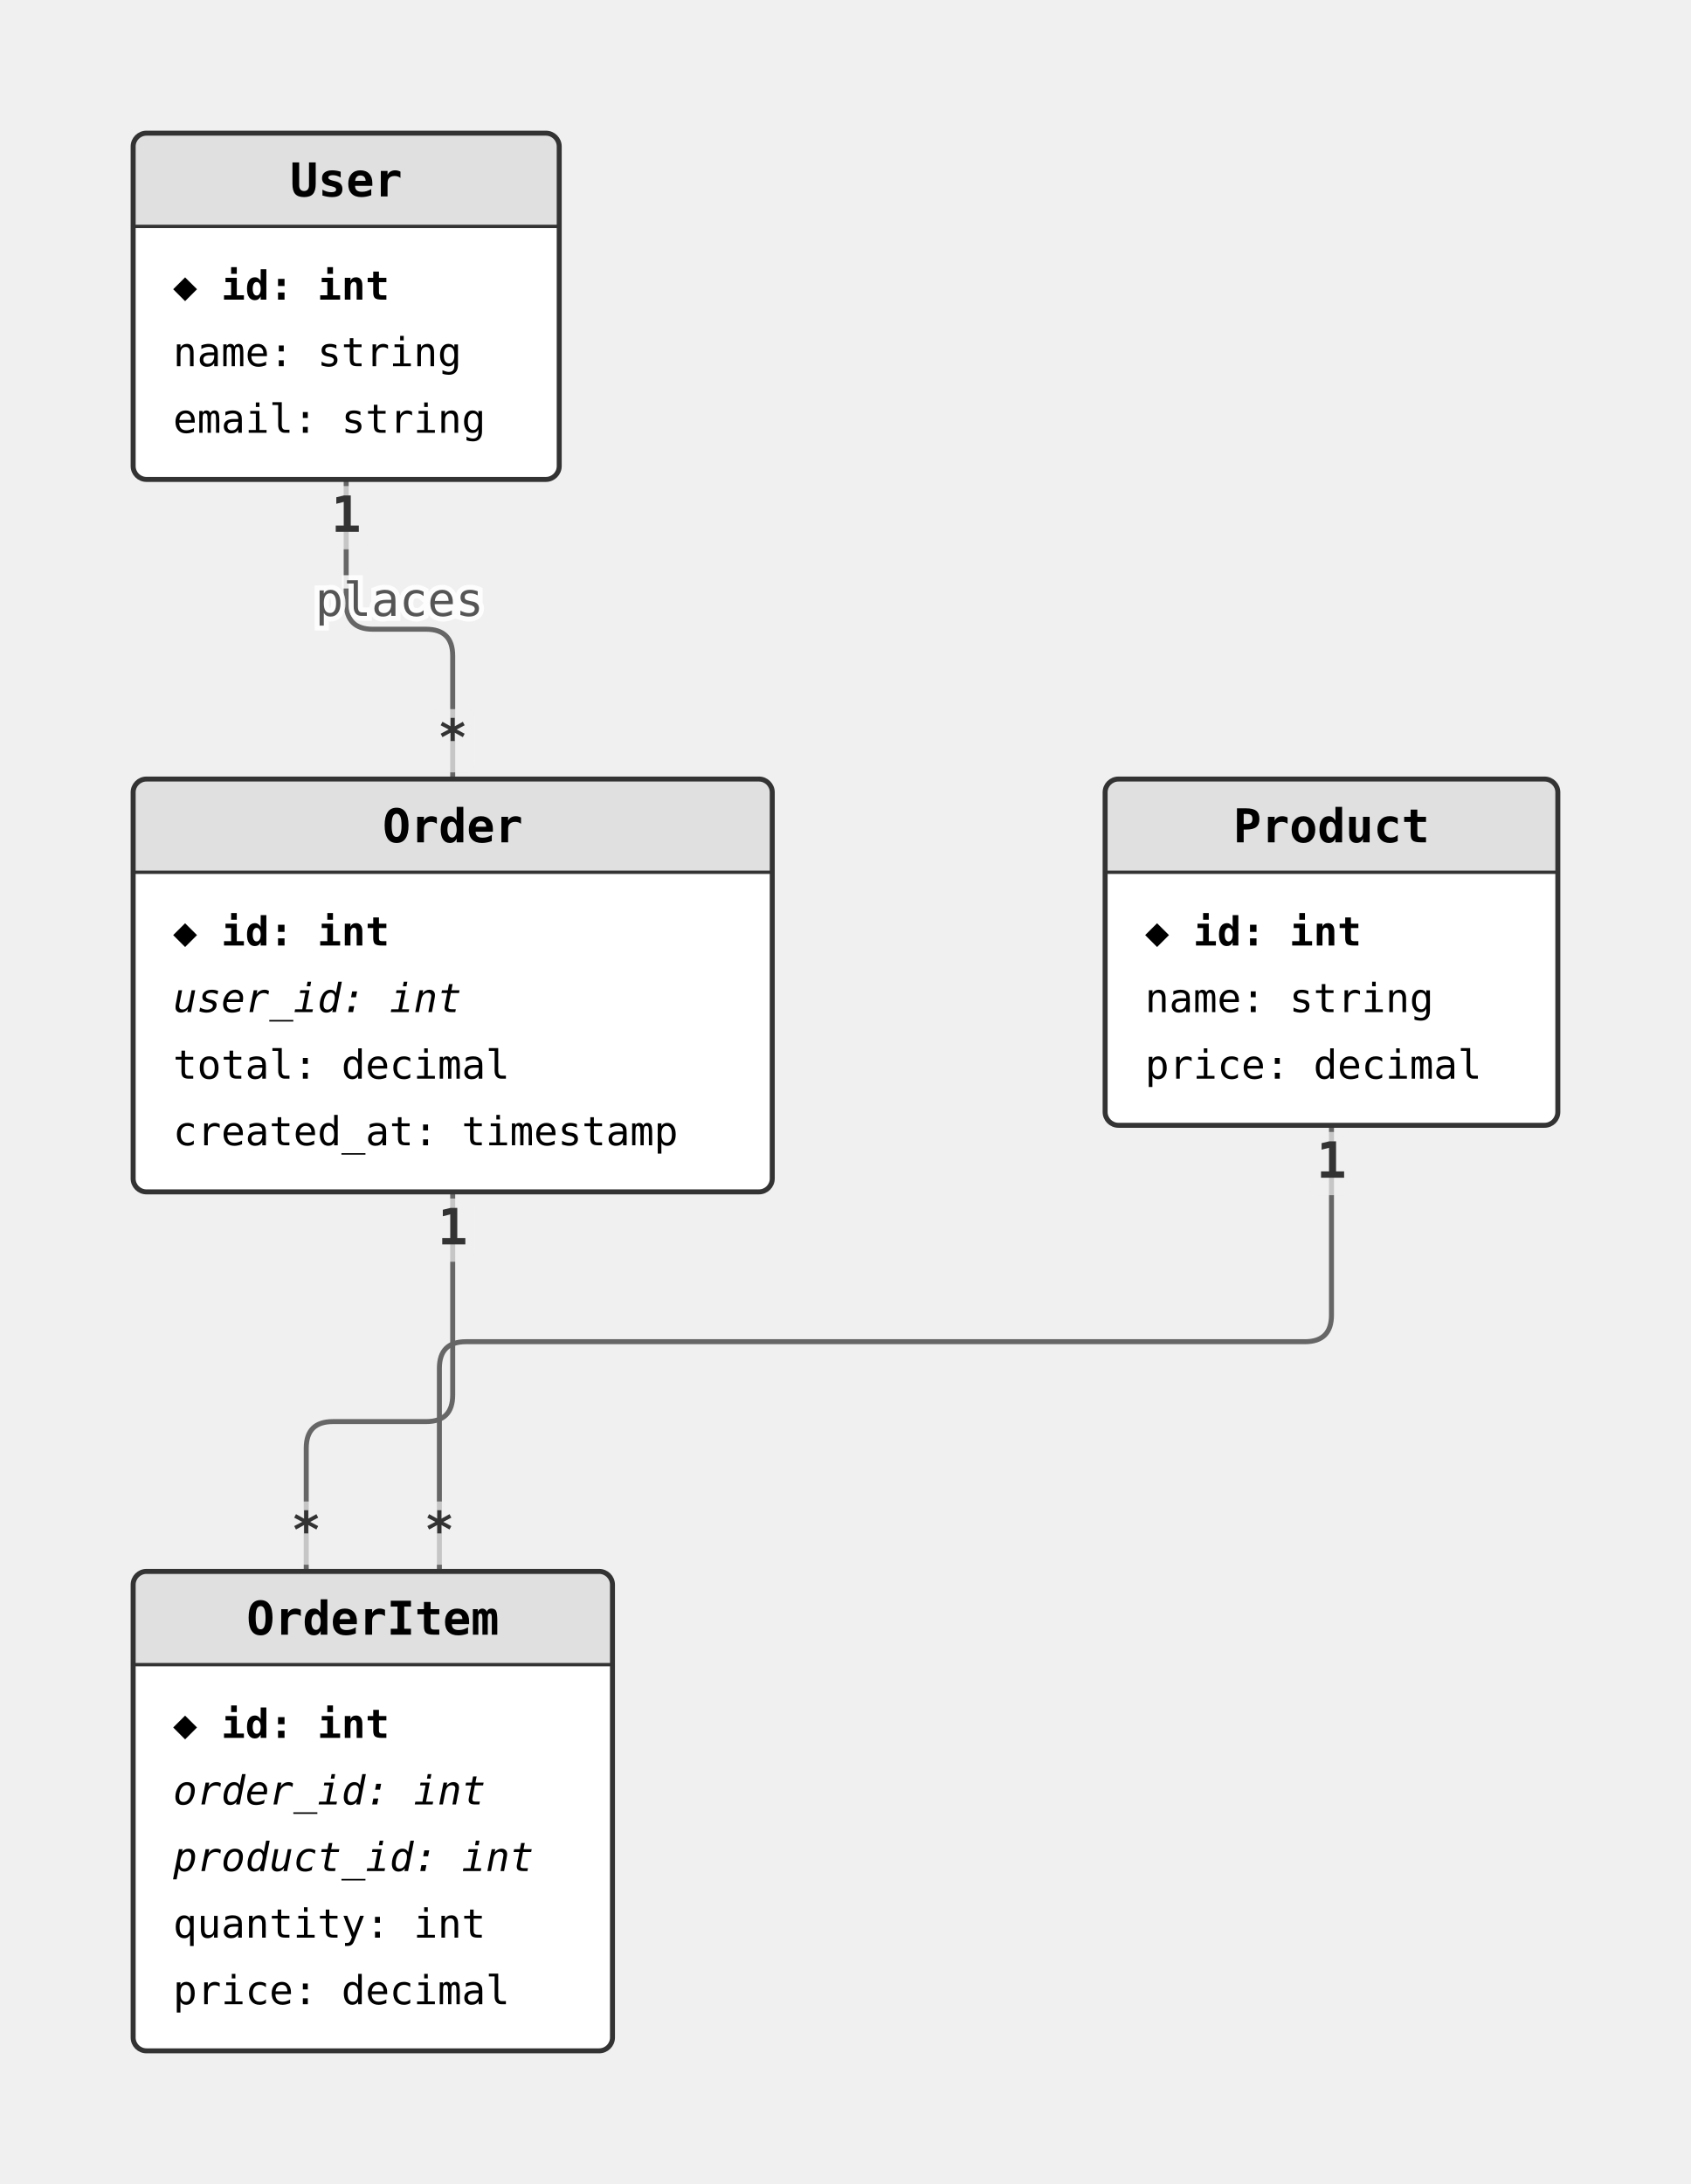
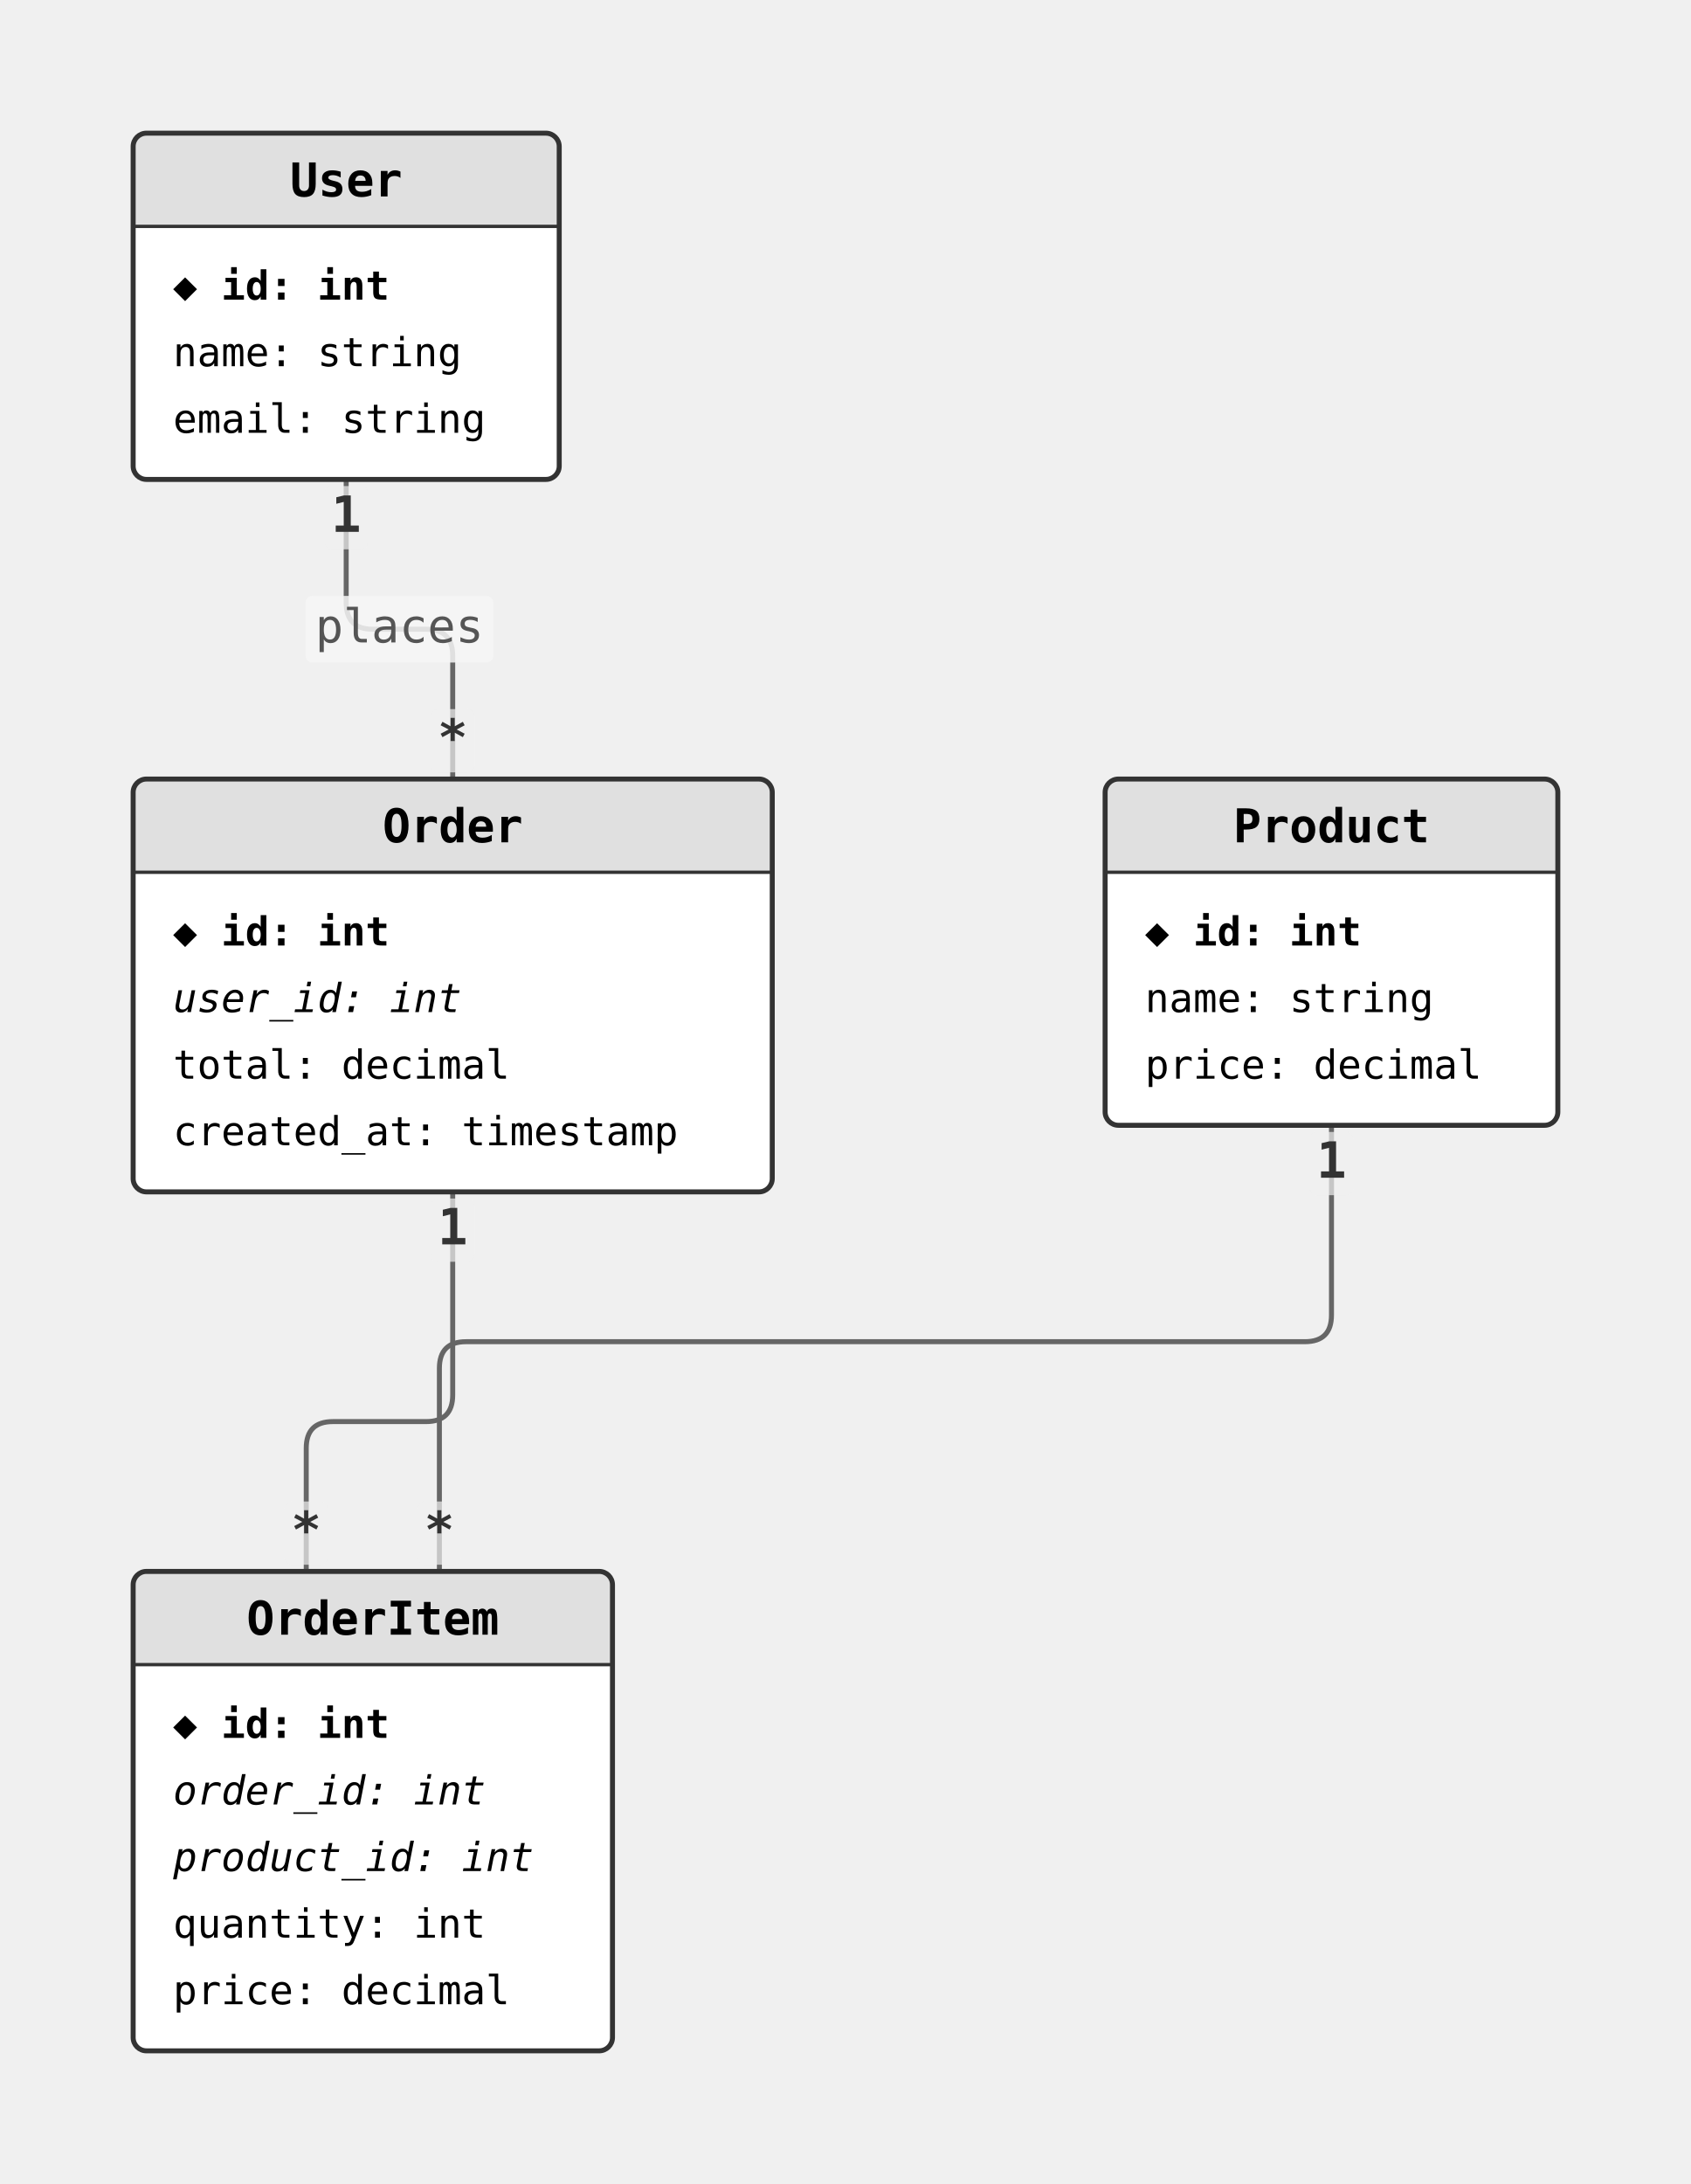
<svg xmlns="http://www.w3.org/2000/svg" width="508" height="656" viewBox="0 0 508 656">
  <style>
  .entity-bg { fill: #fff; }
  .entity-header { fill: #e0e0e0; }
  .entity-border { fill: none; stroke: #333; stroke-width: 1.5; }
  .entity-name { font-family: monospace; font-size: 14px; font-weight: bold; }
  .column-text { font-family: monospace; font-size: 12px; }
  .pk { font-weight: bold; }
  .fk { font-style: italic; }
  .edge { stroke: #666; stroke-width: 1.5; fill: none; }
-   .edge-label { font-family: monospace; font-size: 14px; fill: #555; paint-order: stroke; stroke: rgba(255,255,255,0.85); stroke-width: 3px; }
+   .edge-label-bg { fill: rgba(245,245,245,0.85); }
+   .edge-label { font-family: monospace; font-size: 14px; fill: #555; }
  .cardinality-bg { fill: rgba(240,240,240,0.7); }
  .cardinality { font-family: monospace; font-size: 15px; font-weight: bold; fill: #333; }
</style>
  <path class="edge" d="M 104 144 L 104 181 Q 104 189 112 189 L 128 189 Q 136 189 136 197 L 136 234" />
  <path class="edge" d="M 136 358 L 136 419 Q 136 427 128 427 L 100 427 Q 92 427 92 435 L 92 472" />
  <path class="edge" d="M 400 338 L 400 395 Q 400 403 392 403 L 140 403 Q 132 403 132 411 L 132 472" />
  <rect class="entity-bg" x="40" y="40" width="128" height="104" rx="4" />
  <rect class="entity-header" x="40" y="40" width="128" height="28" rx="4" />
  <rect class="entity-header" x="40" y="64" width="128" height="4" />
  <text class="entity-name" x="104" y="59" text-anchor="middle">User</text>
  <line x1="40" y1="68" x2="168" y2="68" stroke="#333" stroke-width="1" />
  <text class="column-text pk" x="52" y="90">◆ id: int</text>
  <text class="column-text" x="52" y="110">  name: string</text>
  <text class="column-text" x="52" y="130">  email: string</text>
  <rect class="entity-border" x="40" y="40" width="128" height="104" rx="4" />
  <rect class="entity-bg" x="40" y="234" width="192" height="124" rx="4" />
  <rect class="entity-header" x="40" y="234" width="192" height="28" rx="4" />
  <rect class="entity-header" x="40" y="258" width="192" height="4" />
  <text class="entity-name" x="136" y="253" text-anchor="middle">Order</text>
  <line x1="40" y1="262" x2="232" y2="262" stroke="#333" stroke-width="1" />
  <text class="column-text pk" x="52" y="284">◆ id: int</text>
  <text class="column-text fk" x="52" y="304">  user_id: int</text>
  <text class="column-text" x="52" y="324">  total: decimal</text>
  <text class="column-text" x="52" y="344">  created_at: timestamp</text>
  <rect class="entity-border" x="40" y="234" width="192" height="124" rx="4" />
  <rect class="entity-bg" x="332" y="234" width="136" height="104" rx="4" />
  <rect class="entity-header" x="332" y="234" width="136" height="28" rx="4" />
  <rect class="entity-header" x="332" y="258" width="136" height="4" />
  <text class="entity-name" x="400" y="253" text-anchor="middle">Product</text>
  <line x1="332" y1="262" x2="468" y2="262" stroke="#333" stroke-width="1" />
  <text class="column-text pk" x="344" y="284">◆ id: int</text>
  <text class="column-text" x="344" y="304">  name: string</text>
  <text class="column-text" x="344" y="324">  price: decimal</text>
  <rect class="entity-border" x="332" y="234" width="136" height="104" rx="4" />
  <rect class="entity-bg" x="40" y="472" width="144" height="144" rx="4" />
  <rect class="entity-header" x="40" y="472" width="144" height="28" rx="4" />
  <rect class="entity-header" x="40" y="496" width="144" height="4" />
  <text class="entity-name" x="112" y="491" text-anchor="middle">OrderItem</text>
  <line x1="40" y1="500" x2="184" y2="500" stroke="#333" stroke-width="1" />
  <text class="column-text pk" x="52" y="522">◆ id: int</text>
  <text class="column-text fk" x="52" y="542">  order_id: int</text>
  <text class="column-text fk" x="52" y="562">  product_id: int</text>
  <text class="column-text" x="52" y="582">  quantity: int</text>
  <text class="column-text" x="52" y="602">  price: decimal</text>
  <rect class="entity-border" x="40" y="472" width="144" height="144" rx="4" />
  <rect class="cardinality-bg" x="97.5" y="146.0" width="13.0" height="19.0" rx="2" />
  <text class="cardinality" x="104" y="155.5" text-anchor="middle" dominant-baseline="middle">1</text>
  <rect class="cardinality-bg" x="129.5" y="213.0" width="13.0" height="19.0" rx="2" />
  <text class="cardinality" x="136" y="222.5" text-anchor="middle" dominant-baseline="middle">*</text>
-   <text class="edge-label" x="120" y="185" text-anchor="middle" dominant-baseline="alphabetic">places</text>
+   <rect class="edge-label-bg" x="91.8" y="179.0" width="56.4" height="20.0" rx="2" />
+   <text class="edge-label" x="120" y="189" text-anchor="middle" dominant-baseline="middle">places</text>
  <rect class="cardinality-bg" x="129.5" y="360.0" width="13.0" height="19.0" rx="2" />
  <text class="cardinality" x="136" y="369.5" text-anchor="middle" dominant-baseline="middle">1</text>
  <rect class="cardinality-bg" x="85.5" y="451.0" width="13.0" height="19.0" rx="2" />
  <text class="cardinality" x="92" y="460.5" text-anchor="middle" dominant-baseline="middle">*</text>
  <rect class="cardinality-bg" x="393.5" y="340.0" width="13.0" height="19.0" rx="2" />
  <text class="cardinality" x="400" y="349.5" text-anchor="middle" dominant-baseline="middle">1</text>
  <rect class="cardinality-bg" x="125.5" y="451.0" width="13.0" height="19.0" rx="2" />
  <text class="cardinality" x="132" y="460.5" text-anchor="middle" dominant-baseline="middle">*</text>
</svg>
